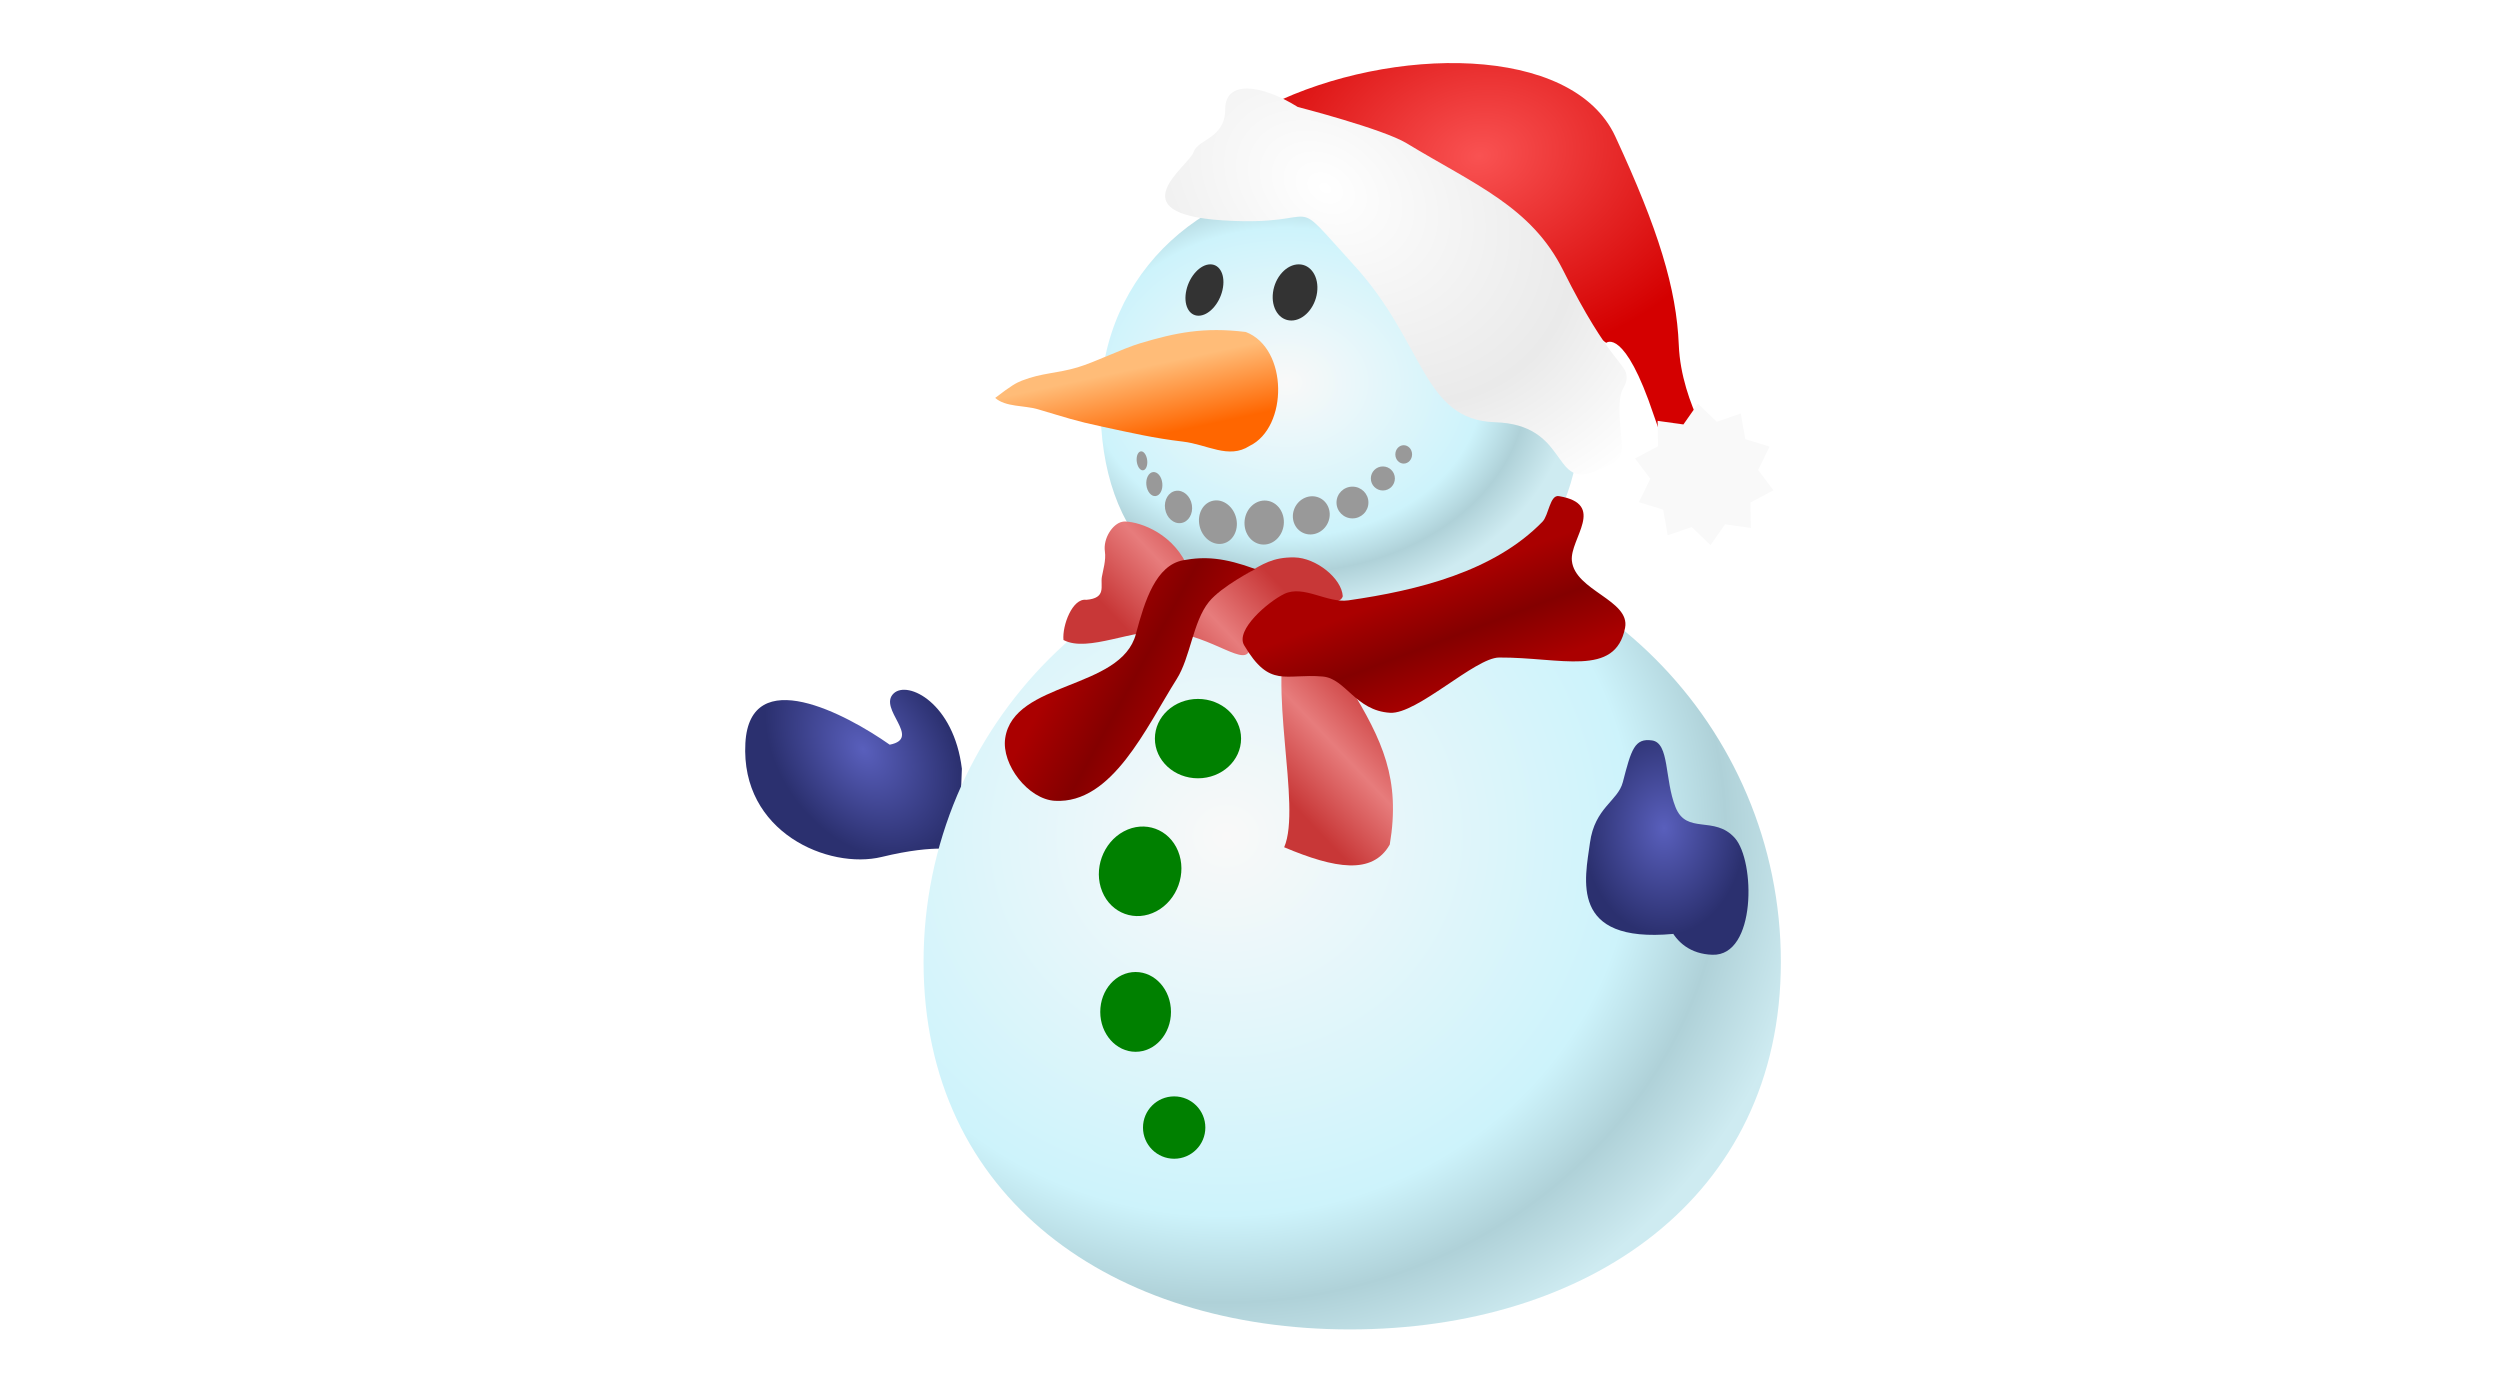
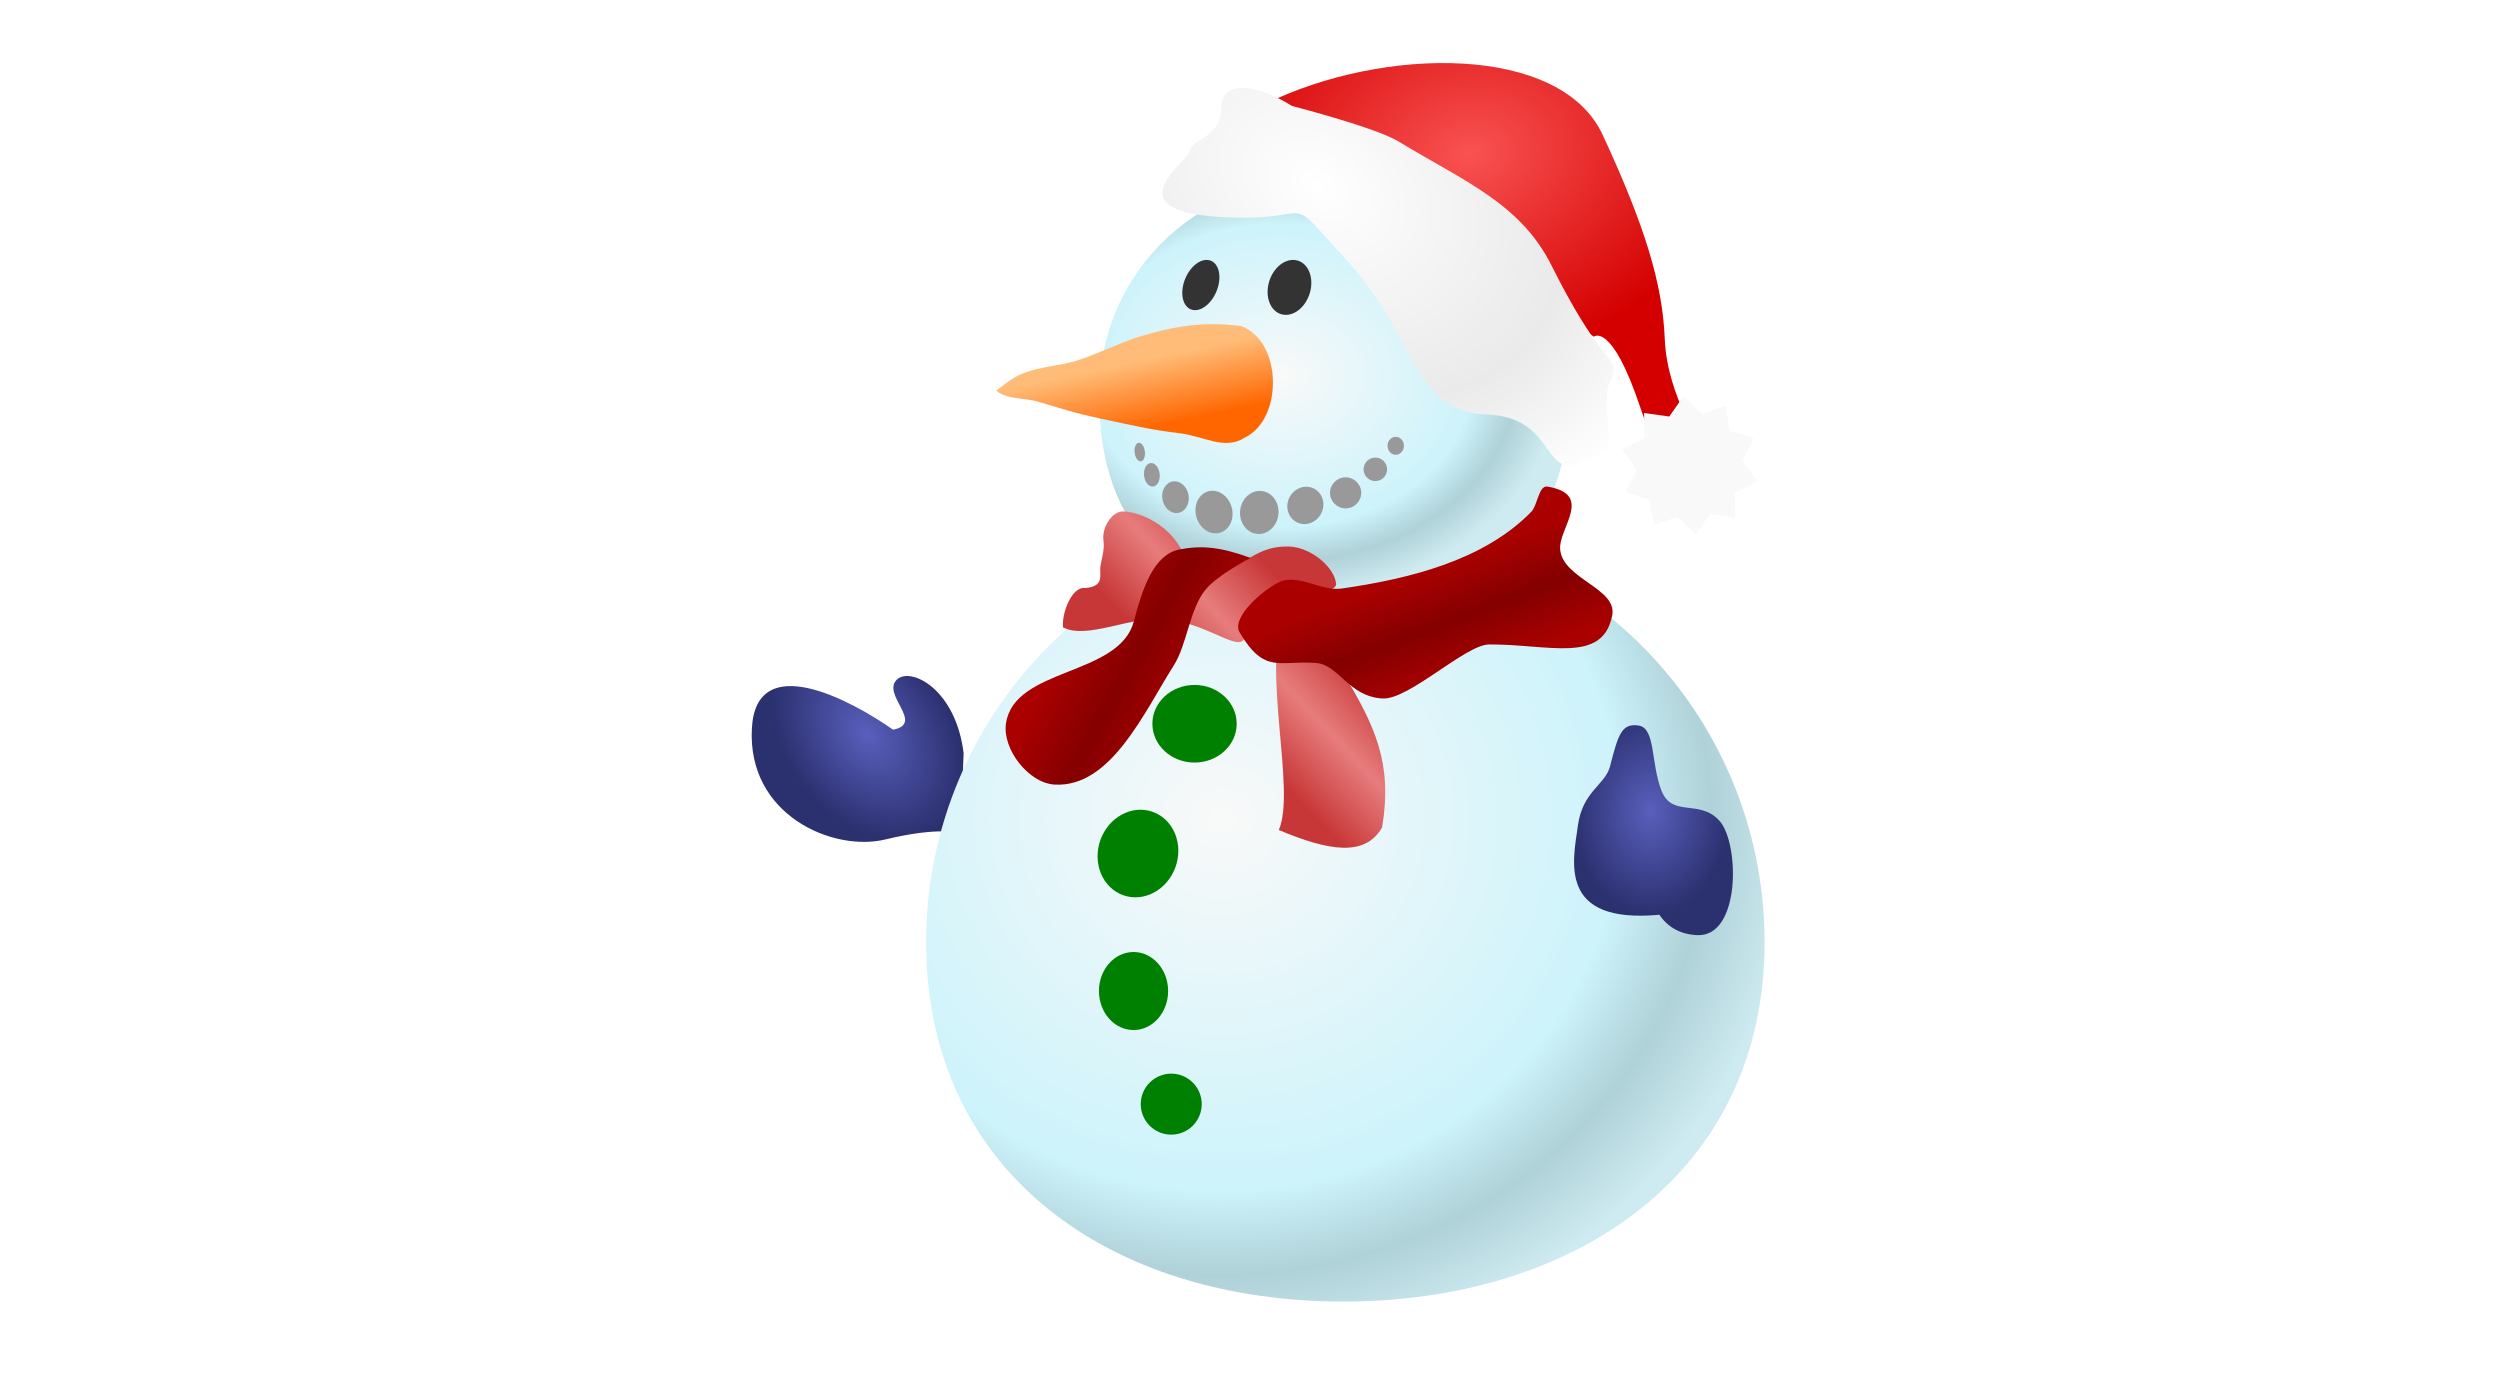
- <svg xmlns="http://www.w3.org/2000/svg" version="1.1" id="Layer_1" viewBox="0 0 768 430" enable-background="new 0 0 768 430" xml:space="preserve">
+ <svg xmlns="http://www.w3.org/2000/svg" version="1.1" id="Layer_1" x="0px" y="0px" width="768px" height="430px" viewBox="0 0 768 430" enable-background="new 0 0 768 430" xml:space="preserve">
  <g transform="translate(-7.67539,-6.68045)">
-     <radialGradient id="SVGID_1_" cx="167.763" cy="192.764" r="23.159" gradientTransform="matrix(0.936 1.2764 -0.9072 0.6653 290.7544 -105.5034)" gradientUnits="userSpaceOnUse">
+     <radialGradient id="SVGID_1_" cx="229.439" cy="230.776" r="22.649" gradientTransform="matrix(0.936 1.2764 0.9072 -0.6653 -150.0078 92.918)" gradientUnits="userSpaceOnUse">
      <stop offset="0" style="stop-color:#595FBC" />
      <stop offset="1" style="stop-color:#2B306F" />
    </radialGradient>
-     <path fill="url(#SVGID_1_)" d="M303.166,242.838c-2.464-20.199-16.61-27.213-20.938-23.155c-5.027,4.713,8.867,13.795-1.232,15.766   c-13.302-9.36-42.965-25.23-44.34-0.493c-1.525,27.444,25.619,38.921,41.876,34.979c17.296-4.192,23.647-1.97,23.647-1.97   L303.166,242.838z" />
-     <radialGradient id="SVGID_2_" cx="403.349" cy="632.672" r="92.541" gradientTransform="matrix(1.9669 -0.073 0.0682 1.8374 -452.1258 -869.4922)" gradientUnits="userSpaceOnUse">
+     <path fill="url(#SVGID_1_)" d="M303.701,238.069c-2.41-19.755-16.245-26.615-20.477-22.646c-4.917,4.61,8.671,13.491-1.205,15.419   c-13.009-9.154-42.02-24.674-43.365-0.481c-1.491,26.84,25.056,38.065,40.955,34.208c16.916-4.099,23.127-1.925,23.127-1.925   L303.701,238.069z" />
+     <radialGradient id="SVGID_2_" cx="427.974" cy="-237.929" r="90.506" gradientTransform="matrix(1.9669 -0.073 -0.0682 -1.8374 -474.8899 -147.6212)" gradientUnits="userSpaceOnUse">
      <stop offset="0" style="stop-color:#F9F9F9" />
      <stop offset="0.685" style="stop-color:#CDF3FB" />
      <stop offset="0.842" style="stop-color:#AFD1D8" />
      <stop offset="1" style="stop-color:#CEEBF1" />
    </radialGradient>
-     <path fill="url(#SVGID_2_)" d="M554.755,302.211c0,72.726-59.652,112.869-132.378,112.869   c-72.727,0-130.985-40.144-130.985-112.869c0-72.727,58.956-131.682,131.681-131.682   C495.798,170.529,554.755,229.486,554.755,302.211z" />
-     <radialGradient id="SVGID_3_" cx="428.069" cy="553.422" r="52.307" gradientTransform="matrix(1.6821 0.0188 -0.0148 1.3241 -309.0427 -616.6907)" gradientUnits="userSpaceOnUse">
+     <path fill="url(#SVGID_2_)" d="M549.755,296.136c0,71.126-58.34,110.385-129.467,110.385c-71.126,0-128.102-39.26-128.102-110.385   c0-71.127,57.659-128.785,128.784-128.785S549.755,225.011,549.755,296.136z" />
+     <radialGradient id="SVGID_3_" cx="457.487" cy="-176.238" r="51.156" gradientTransform="matrix(1.6821 0.0188 0.0148 -1.3241 -365.7645 -119.9746)" gradientUnits="userSpaceOnUse">
      <stop offset="0" style="stop-color:#F9F9F9" />
      <stop offset="0.685" style="stop-color:#CDF3FB" />
      <stop offset="0.842" style="stop-color:#AFD1D8" />
      <stop offset="1" style="stop-color:#CEEBF1" />
    </radialGradient>
-     <path fill="url(#SVGID_3_)" d="M493.443,130.815c0,40.788-22.268,65.571-73.854,66.19c-51.585,0.618-73.853-25.402-73.853-66.19   s33.065-69.673,73.853-69.673C460.379,61.142,493.443,90.027,493.443,130.815z" />
-     <linearGradient id="SVGID_4_" gradientUnits="userSpaceOnUse" x1="173.837" y1="199.732" x2="176.959" y2="214.317" gradientTransform="matrix(1.4373 0 0 1.4373 105.6905 -166.9417)">
+     <path fill="url(#SVGID_3_)" d="M489.792,128.511c0,39.89-21.777,64.128-72.229,64.733c-50.45,0.604-72.229-24.843-72.229-64.733   c0-39.891,32.337-68.141,72.229-68.141C457.455,60.37,489.792,88.619,489.792,128.511z" />
+     <linearGradient id="SVGID_4_" gradientUnits="userSpaceOnUse" x1="206.977" y1="181.837" x2="210.031" y2="167.574" gradientTransform="matrix(1.4373 0 0 -1.4373 57.4396 379.4168)">
      <stop offset="0" style="stop-color:#FFBC78" />
      <stop offset="1" style="stop-color:#FF6600" />
    </linearGradient>
-     <path fill="url(#SVGID_4_)" d="M390.382,108.665c-12.894-1.588-21.615,0.215-32.521,3.492c-5.356,1.608-13.801,5.785-19.163,7.379   c-6.375,1.896-10.867,1.655-17.068,4.059c-1.786,0.692-3.389,1.611-8.232,5.325c3.161,2.825,8.929,2.257,13.057,3.467   c8.791,2.578,11.128,3.506,20.087,5.421c8.503,1.818,15.807,3.521,24.445,4.522c7.589,0.878,14.132,5.498,20.542,1.344   C403.407,137.975,403.478,113.707,390.382,108.665z" />
-     <path fill="#333333" d="M383.222,95.779c-0.997,4.353-4.287,7.886-7.35,7.89c-3.062,0.004-4.736-3.521-3.739-7.875   c0.001-0.005,0.002-0.011,0.004-0.016c0.997-4.353,4.287-7.886,7.349-7.89c3.062-0.005,4.736,3.521,3.739,7.875   C383.224,95.767,383.223,95.774,383.222,95.779z" />
-     <path fill="#333333" d="M412.288,96.517c-0.627,4.761-4.168,8.625-7.909,8.628c-3.742,0.003-6.267-3.854-5.64-8.616   c0-0.003,0-0.008,0-0.013c0.627-4.761,4.168-8.625,7.91-8.628c3.741-0.003,6.268,3.854,5.641,8.615   C412.29,96.509,412.289,96.512,412.288,96.517z" />
-     <path fill="#999999" d="M360.033,147.667c0.309,1.575-0.131,3.113-0.983,3.436c-0.852,0.323-1.794-0.692-2.103-2.268   c-0.001-0.002-0.001-0.005-0.002-0.009c-0.31-1.575,0.131-3.113,0.983-3.436c0.853-0.323,1.794,0.694,2.104,2.268   C360.032,147.661,360.033,147.664,360.033,147.667z" />
-     <path fill="#999999" d="M436.184,153.666c0,2.041-1.654,3.695-3.694,3.695s-3.695-1.654-3.695-3.695   c0-2.041,1.655-3.695,3.695-3.695S436.184,151.625,436.184,153.666z" />
-     <path fill="#999999" d="M428.057,161.055c0,2.694-2.196,4.878-4.903,4.878c-2.708,0-4.905-2.185-4.905-4.878   c0-2.695,2.197-4.879,4.905-4.879C425.861,156.176,428.057,158.36,428.057,161.055z" />
-     <path fill="#999999" d="M364.738,155.142c0.207,2.031-0.723,3.79-2.076,3.932c-1.354,0.142-2.618-1.39-2.824-3.42   c-0.001-0.008-0.001-0.015-0.002-0.023c-0.207-2.03,0.723-3.791,2.076-3.931c1.353-0.141,2.618,1.39,2.824,3.419   C364.736,155.127,364.737,155.135,364.738,155.142z" />
-     <path fill="#999999" d="M373.823,161.824c0.434,2.727-1.056,5.208-3.326,5.54c-2.271,0.333-4.463-1.608-4.896-4.336   c-0.001-0.009-0.002-0.016-0.004-0.025c-0.433-2.727,1.056-5.207,3.327-5.54c2.271-0.333,4.463,1.609,4.896,4.336   C373.82,161.808,373.821,161.817,373.823,161.824z" />
-     <path fill="#999999" d="M412.388,159.375c2.95,0.921,4.497,4.186,3.458,7.292c-1.041,3.107-4.276,4.879-7.226,3.958   c-2.95-0.92-4.498-4.186-3.458-7.292C406.203,160.227,409.438,158.454,412.388,159.375L412.388,159.375z" />
-     <path fill="#999999" d="M441.467,146.273c0.003,1.557-1.147,2.824-2.568,2.826c-1.422,0.003-2.575-1.257-2.578-2.814   c0-0.003,0-0.007,0-0.011c-0.003-1.557,1.147-2.822,2.567-2.825c1.422-0.003,2.576,1.256,2.579,2.814   C441.467,146.266,441.467,146.27,441.467,146.273z" />
-     <path fill="#999999" d="M380.435,160.481c3.123-0.577,6.275,1.915,7.042,5.565c0.767,3.651-1.144,7.078-4.267,7.655   c-0.003,0-0.005,0.001-0.008,0.002c-3.123,0.577-6.276-1.916-7.043-5.566c-0.766-3.651,1.145-7.077,4.267-7.655   C380.429,160.482,380.432,160.481,380.435,160.481z" />
-     <path fill="#999999" d="M396.784,160.479c3.313,0.366,5.665,3.678,5.252,7.396c-0.412,3.718-3.433,6.436-6.746,6.068   c-0.003,0-0.005,0-0.009-0.001c-3.313-0.366-5.665-3.678-5.252-7.396c0.412-3.718,3.432-6.436,6.746-6.069   C396.777,160.478,396.781,160.479,396.784,160.479z" />
-     <path fill="#008000" d="M388.934,233.584c0,6.733-5.927,12.19-13.238,12.19s-13.238-5.457-13.238-12.19   c0-6.735,5.927-12.193,13.238-12.193S388.934,226.848,388.934,233.584z" />
-     <path fill="#008000" d="M369.574,268.127c2.767,6.775-0.206,15.05-6.641,18.485c-6.434,3.433-13.893,0.726-16.66-6.048   c-2.767-6.775,0.206-15.051,6.64-18.485C359.349,258.644,366.808,261.352,369.574,268.127z" />
-     <path fill="#008000" d="M367.4,317.537c0,6.77-4.864,12.256-10.863,12.256s-10.864-5.485-10.864-12.256   c0-6.77,4.863-12.257,10.864-12.257C362.537,305.28,367.4,310.767,367.4,317.537z" />
-     <path fill="#008000" d="M377.957,353.069c0,5.288-4.288,9.577-9.577,9.577c-5.289,0-9.577-4.289-9.577-9.577   c0-5.29,4.288-9.579,9.577-9.579C373.669,343.49,377.957,347.779,377.957,353.069z" />
-     <linearGradient id="SVGID_5_" gradientUnits="userSpaceOnUse" x1="191.423" y1="275.151" x2="213.402" y2="254.306" gradientTransform="matrix(1.4373 0 0 1.4373 105.6905 -166.9417)">
+     <path fill="url(#SVGID_4_)" d="M388.999,106.847c-12.61-1.553-21.14,0.21-31.806,3.415c-5.238,1.573-13.497,5.658-18.742,7.217   c-6.234,1.854-10.627,1.619-16.692,3.97c-1.747,0.677-3.314,1.575-8.051,5.208c3.092,2.763,8.732,2.207,12.77,3.391   c8.598,2.521,10.883,3.429,19.645,5.301c8.316,1.778,15.459,3.444,23.907,4.423c7.422,0.858,13.822,5.377,20.09,1.314   C401.737,135.512,401.806,111.778,388.999,106.847z" />
+     <path fill="#333333" d="M381.996,94.245c-0.975,4.257-4.192,7.712-7.188,7.717c-2.995,0.004-4.632-3.444-3.657-7.702   c0.001-0.005,0.002-0.011,0.004-0.016c0.975-4.257,4.192-7.712,7.188-7.716c2.995-0.005,4.631,3.443,3.657,7.702   C381.998,94.233,381.997,94.24,381.996,94.245z" />
+     <path fill="#333333" d="M410.423,94.967c-0.614,4.656-4.076,8.435-7.736,8.438c-3.66,0.003-6.129-3.769-5.516-8.426   c0-0.003,0-0.007,0-0.013c0.613-4.656,4.076-8.435,7.736-8.438c3.658-0.003,6.131,3.769,5.518,8.426   C410.425,94.959,410.423,94.962,410.423,94.967z" />
+     <path fill="#999999" d="M359.317,144.991c0.302,1.541-0.128,3.045-0.961,3.361c-0.833,0.316-1.754-0.677-2.057-2.218   c-0.001-0.002-0.001-0.005-0.002-0.009c-0.303-1.54,0.128-3.044,0.961-3.36c0.834-0.316,1.754,0.679,2.058,2.218   C359.316,144.985,359.317,144.988,359.317,144.991z" />
+     <path fill="#999999" d="M433.793,150.858c0,1.996-1.617,3.614-3.612,3.614s-3.614-1.618-3.614-3.614s1.619-3.614,3.614-3.614   S433.793,148.862,433.793,150.858z" />
+     <path fill="#999999" d="M425.844,158.085c0,2.635-2.147,4.771-4.795,4.771c-2.648,0-4.797-2.137-4.797-4.771   c0-2.636,2.148-4.771,4.797-4.771C423.697,153.313,425.844,155.449,425.844,158.085z" />
+     <path fill="#999999" d="M363.919,152.302c0.203,1.987-0.707,3.707-2.03,3.846c-1.324,0.139-2.561-1.359-2.762-3.345   c-0.001-0.007-0.001-0.015-0.002-0.022c-0.203-1.985,0.707-3.708,2.03-3.845c1.323-0.138,2.56,1.36,2.762,3.344   C363.917,152.287,363.918,152.295,363.919,152.302z" />
+     <path fill="#999999" d="M372.804,158.837c0.424,2.667-1.033,5.094-3.252,5.418c-2.221,0.326-4.365-1.573-4.789-4.241   c-0.001-0.009-0.002-0.016-0.004-0.024c-0.423-2.667,1.033-5.092,3.253-5.418c2.221-0.326,4.365,1.573,4.789,4.24   C372.801,158.821,372.802,158.83,372.804,158.837z" />
+     <path fill="#999999" d="M410.52,156.442c2.885,0.901,4.397,4.094,3.382,7.131c-1.018,3.039-4.182,4.772-7.066,3.871   c-2.886-0.9-4.398-4.094-3.383-7.132C404.471,157.275,407.635,155.541,410.52,156.442L410.52,156.442z" />
+     <path fill="#999999" d="M438.96,143.628c0.003,1.522-1.122,2.762-2.512,2.764c-1.391,0.002-2.519-1.229-2.521-2.752   c0-0.002,0-0.006,0-0.01c-0.003-1.523,1.122-2.76,2.511-2.763c1.391-0.003,2.52,1.229,2.522,2.752   C438.96,143.621,438.96,143.625,438.96,143.628z" />
+     <path fill="#999999" d="M379.271,157.524c3.054-0.564,6.137,1.873,6.887,5.442c0.75,3.571-1.119,6.922-4.173,7.486   c-0.003,0-0.005,0.001-0.008,0.002c-3.054,0.564-6.138-1.874-6.888-5.443c-0.749-3.571,1.12-6.921,4.173-7.486   C379.264,157.525,379.268,157.524,379.271,157.524z" />
+     <path fill="#999999" d="M395.259,157.522c3.24,0.357,5.54,3.597,5.138,7.233c-0.403,3.636-3.358,6.294-6.598,5.935   c-0.004,0-0.006,0-0.01-0.001c-3.24-0.358-5.54-3.597-5.137-7.233s3.356-6.294,6.598-5.936   C395.253,157.52,395.256,157.522,395.259,157.522z" />
+     <path fill="#008000" d="M387.583,229.017c0,6.586-5.797,11.923-12.947,11.923c-7.15,0-12.946-5.337-12.946-11.923   c0-6.587,5.796-11.924,12.946-11.924C381.786,217.093,387.583,222.43,387.583,229.017z" />
+     <path fill="#008000" d="M368.648,262.802c2.706,6.626-0.202,14.718-6.495,18.078c-6.292,3.357-13.587,0.71-16.293-5.915   c-2.706-6.626,0.202-14.721,6.494-18.079C358.649,253.526,365.943,256.176,368.648,262.802z" />
+     <path fill="#008000" d="M366.522,311.124c0,6.621-4.757,11.986-10.624,11.986c-5.867,0-10.625-5.364-10.625-11.986   c0-6.62,4.756-11.987,10.625-11.987C361.766,299.137,366.522,304.504,366.522,311.124z" />
+     <path fill="#008000" d="M376.847,345.874c0,5.172-4.193,9.367-9.366,9.367s-9.367-4.195-9.367-9.367   c0-5.173,4.194-9.368,9.367-9.368S376.847,340.701,376.847,345.874z" />
+     <linearGradient id="SVGID_5_" gradientUnits="userSpaceOnUse" x1="224.179" y1="108.077" x2="245.674" y2="128.463" gradientTransform="matrix(1.4373 0 0 -1.4373 57.4396 379.4168)">
      <stop offset="0" style="stop-color:#C83737" />
      <stop offset="0.5" style="stop-color:#E77C7C" />
      <stop offset="1" style="stop-color:#C83737" />
    </linearGradient>
-     <path fill="url(#SVGID_5_)" d="M402.172,266.957c15.618,6.594,27.139,8.536,32.442-0.828c3.385-20.144-2.293-32.03-12.237-48.422   c-5.057-1.309-10.532-19.493-9.671-23.641s6.512-1.059,7.472-4.199c-0.315-5.534-8.218-11.844-14.896-11.949   c-6.678-0.104-9.79,2.178-14.3,4.691c-5.733,3.195-15.203,6.302-18.06-0.908c-4.343-10.957-14.672-14.618-19.563-14.812   c-0.326-0.013-0.615,0.031-0.914,0.087c-2.906,0.541-5.939,5.054-5.345,9.131c0.384,2.633-0.565,5.725-0.926,7.764   c-0.508,2.877,1.512,6.542-4.787,7.077c-4.261-0.612-7.435,7.912-7.013,12.345c7.562,4.004,21.62-3.691,32.136-2.613   c13.984,1.434,24.128,11.532,25.098,5.199c2.101-13.731,16.323-16.958,12.261-7.073   C396.637,216.391,407.656,254.271,402.172,266.957L402.172,266.957z" />
-     <linearGradient id="SVGID_6_" gradientUnits="userSpaceOnUse" x1="161.765" y1="258.282" x2="187.202" y2="272.34" gradientTransform="matrix(1.4373 0 0 1.4373 105.6905 -166.9417)">
+     <path fill="url(#SVGID_5_)" d="M400.529,261.657c15.275,6.449,26.542,8.348,31.729-0.81c3.311-19.701-2.243-31.326-11.969-47.357   c-4.945-1.28-10.299-19.063-9.457-23.121s6.369-1.036,7.307-4.106c-0.308-5.413-8.036-11.583-14.567-11.687   c-6.531-0.101-9.575,2.13-13.985,4.588c-5.607,3.125-14.869,6.163-17.663-0.888c-4.247-10.716-14.349-14.297-19.132-14.486   c-0.319-0.013-0.602,0.031-0.894,0.085c-2.842,0.529-5.808,4.943-5.227,8.931c0.375,2.575-0.553,5.599-0.906,7.593   c-0.497,2.813,1.479,6.398-4.682,6.921c-4.167-0.598-7.271,7.738-6.859,12.073c7.396,3.916,21.145-3.61,31.429-2.556   c13.677,1.403,23.598,11.279,24.546,5.085c2.054-13.429,15.964-16.585,11.99-6.917C395.115,212.203,405.892,249.25,400.529,261.657   L400.529,261.657z" />
+     <linearGradient id="SVGID_6_" gradientUnits="userSpaceOnUse" x1="195.171" y1="124.575" x2="220.048" y2="110.826" gradientTransform="matrix(1.4373 0 0 -1.4373 57.4396 379.4168)">
      <stop offset="0" style="stop-color:#AA0000" />
      <stop offset="0.5" style="stop-color:#840000" />
      <stop offset="1" style="stop-color:#AA0000" />
    </linearGradient>
-     <path fill="url(#SVGID_6_)" d="M393.323,181.501c-9.549-3.516-15.47-3.956-22.17-2.71c-8.376,1.557-11.801,12.342-14.533,22.663   c-4.559,17.219-37.571,14.399-40.152,32.023c-1.186,8.096,7.105,18.749,15.272,19.214c17.622,1.004,28.015-22.521,37.442-37.443   c4.189-6.63,4.94-17.534,9.853-23.647C382.918,186.771,393.323,181.501,393.323,181.501L393.323,181.501z" />
-     <linearGradient id="SVGID_7_" gradientUnits="userSpaceOnUse" x1="234.866" y1="246.635" x2="243.496" y2="269.417" gradientTransform="matrix(1.4373 0 0 1.4373 105.6905 -166.9417)">
+     <path fill="url(#SVGID_6_)" d="M391.875,178.081c-9.339-3.439-15.129-3.869-21.682-2.651c-8.192,1.523-11.541,12.071-14.213,22.165   c-4.459,16.84-36.745,14.082-39.269,31.319c-1.16,7.917,6.949,18.335,14.936,18.791c17.234,0.981,27.399-22.025,36.619-36.62   c4.097-6.484,4.831-17.148,9.636-23.126C381.699,183.235,391.875,178.081,391.875,178.081L391.875,178.081z" />
+     <linearGradient id="SVGID_7_" gradientUnits="userSpaceOnUse" x1="266.666" y1="135.968" x2="275.106" y2="113.686" gradientTransform="matrix(1.4373 0 0 -1.4373 57.4396 379.4168)">
      <stop offset="0" style="stop-color:#AA0000" />
      <stop offset="0.5" style="stop-color:#840000" />
      <stop offset="1" style="stop-color:#AA0000" />
    </linearGradient>
-     <path fill="url(#SVGID_7_)" d="M402.191,189.137c5.944-2.871,13.172,2.909,19.707,1.971c21.22-3.046,44.65-8.786,59.61-24.14   c1.959-2.01,2.279-8.345,5.046-7.882c14.778,2.466,3.327,13.08,4.001,19.851c0.919,9.211,18.003,12.107,16.343,20.617   c-2.988,15.315-19.811,9.016-38.7,9.118c-7.357,0.04-25.211,17.479-33.49,16.977c-10.646-0.644-13.638-10.528-20.694-11.14   c-11.564-1-16.245,3.764-24.14-9.607C387.095,200.196,397.269,191.515,402.191,189.137z" />
-     <radialGradient id="SVGID_8_" cx="307.933" cy="-3.526" r="47.991" gradientTransform="matrix(0.2487 1.3237 -1.7701 0.3325 379.2746 -351.829)" gradientUnits="userSpaceOnUse">
+     <path fill="url(#SVGID_7_)" d="M400.547,185.549c5.812-2.808,12.882,2.845,19.273,1.928c20.753-2.979,43.668-8.593,58.299-23.609   c1.916-1.966,2.229-8.162,4.936-7.708c14.452,2.412,3.254,12.792,3.912,19.414c0.899,9.009,17.607,11.841,15.983,20.164   c-2.922,14.978-19.375,8.818-37.849,8.917c-7.194,0.04-24.656,17.095-32.753,16.604c-10.412-0.63-13.338-10.296-20.239-10.895   c-11.31-0.978-15.887,3.682-23.608-9.396C385.784,196.365,395.734,187.874,400.547,185.549z" />
+     <radialGradient id="SVGID_8_" cx="380.083" cy="450.666" r="46.935" gradientTransform="matrix(0.2487 1.3237 1.7701 -0.3325 -433.1113 -299.2881)" gradientUnits="userSpaceOnUse">
      <stop offset="0" style="stop-color:#F95252" />
      <stop offset="1" style="stop-color:#D40000" />
    </radialGradient>
-     <path fill="url(#SVGID_8_)" d="M397.991,38.846c36.928-18.114,92.666-18.812,105.902,9.755   c13.238,28.565,18.812,46.681,19.509,64.099c0.735,18.379,12.542,34.836,12.542,34.836l-8.36,4.876c0,0-4.877,2.788-11.845-18.115   c-9.044-27.132-14.632-22.295-14.632-22.295" />
-     <path fill="#F9F9F9" d="M545.542,168.864l-7.934-1.106l-4.472,6.387l-5.767-5.559l-7.372,2.539l-1.397-7.887l-7.456-2.279   l3.505-7.203l-4.693-6.226l7.069-3.768l-0.137-7.796l7.934,1.107l4.471-6.388l5.768,5.559l7.372-2.539l1.398,7.887l7.456,2.279   l-3.506,7.203l4.693,6.227l-7.069,3.768L545.542,168.864z" />
-     <radialGradient id="SVGID_9_" cx="222.878" cy="95.175" r="49.322" gradientTransform="matrix(2.1522 1.3868 -1.0059 1.5611 30.848 -393.2295)" gradientUnits="userSpaceOnUse">
+     <path fill="url(#SVGID_8_)" d="M396.44,38.565c36.115-17.715,90.627-18.398,103.572,9.54   c12.947,27.937,18.397,45.654,19.079,62.689c0.72,17.975,12.267,34.069,12.267,34.069l-8.177,4.769c0,0-4.77,2.727-11.584-17.716   c-8.845-26.536-14.31-21.805-14.31-21.805" />
+     <path fill="#F9F9F9" d="M540.745,165.722l-7.76-1.082l-4.373,6.246l-5.641-5.436l-7.21,2.482l-1.365-7.713l-7.292-2.229   l3.428-7.044l-4.591-6.089l6.914-3.685l-0.134-7.625l7.759,1.083l4.373-6.248l5.642,5.437l7.21-2.483l1.366,7.714l7.292,2.229   l-3.429,7.045l4.59,6.09l-6.913,3.685L540.745,165.722z" />
+     <radialGradient id="SVGID_9_" cx="259.575" cy="315.358" r="48.237" gradientTransform="matrix(2.1522 1.3868 1.0059 -1.5611 -463.0057 195.9151)" gradientUnits="userSpaceOnUse">
      <stop offset="0" style="stop-color:#FFFFFF" />
      <stop offset="0.654" style="stop-color:#EAEAEA" />
      <stop offset="1" style="stop-color:#FFFFFF" />
    </radialGradient>
-     <path fill="url(#SVGID_9_)" d="M406.352,39.544c-11.147-6.967-22.295-8.361-22.295,0.697c0,9.058-8.361,9.057-9.754,13.238   c-1.395,4.18-23.689,18.812,9.058,20.902c32.745,2.09,18.812-9.754,40.411,13.935c21.599,23.689,20.901,47.377,43.196,48.074   c22.296,0.696,17.583,19.969,29.96,15.328c11.147-4.181,9.058-4.877,8.36-16.025c-0.696-11.147,2.091-9.057,2.091-13.238   c0-4.18-5.241-4.209-19.509-32.746c-9.755-19.509-27.208-26.36-48.074-39.017C432.524,46.281,406.352,39.544,406.352,39.544z" />
-     <radialGradient id="SVGID_10_" cx="287.483" cy="271.462" r="17.357" gradientTransform="matrix(1.4373 0 0 1.8998 105.6905 -254.6259)" gradientUnits="userSpaceOnUse">
+     <path fill="url(#SVGID_9_)" d="M404.617,39.247c-10.901-6.814-21.804-8.177-21.804,0.682s-8.178,8.858-9.54,12.947   c-1.364,4.088-23.168,18.398,8.859,20.442c32.025,2.044,18.399-9.539,39.522,13.628c21.123,23.168,20.441,46.335,42.246,47.016   s17.196,19.53,29.301,14.991c10.901-4.089,8.858-4.77,8.176-15.672c-0.681-10.902,2.044-8.858,2.044-12.947   c0-4.087-5.125-4.116-19.079-32.025c-9.54-19.08-26.609-25.781-47.016-38.159C430.213,45.836,404.617,39.247,404.617,39.247z" />
+     <radialGradient id="SVGID_10_" cx="318.124" cy="125.278" r="16.975" gradientTransform="matrix(1.4373 0 0 -1.8998 57.4396 493.9302)" gradientUnits="userSpaceOnUse">
      <stop offset="0" style="stop-color:#595FBC" />
      <stop offset="1" style="stop-color:#2B306F" />
    </radialGradient>
-     <path fill="url(#SVGID_10_)" d="M529.875,268.942c0,0-7.722-1.717-10.432,7.397c-2.709,9.113,0.748,23.214,14.288,23.647   c13.539,0.434,13.17-28.85,6.874-35.881c-6.295-7.03-14.8-0.924-18.205-9.445c-3.406-8.52-1.82-19.722-7.204-20.517   c-5.383-0.794-6.408,2.827-8.987,12.811c-1.515,5.863-8.636,7.778-10.102,18.667c-1.468,10.89-6.531,30.917,25.552,27.962" />
+     <path fill="url(#SVGID_10_)" d="M525.422,263.598c0,0-7.552-1.68-10.202,7.233c-2.649,8.913,0.731,22.704,13.974,23.127   c13.241,0.426,12.88-28.216,6.723-35.091c-6.156-6.876-14.475-0.904-17.805-9.237c-3.331-8.333-1.78-19.288-7.046-20.065   c-5.264-0.777-6.267,2.764-8.789,12.528c-1.481,5.734-8.446,7.607-9.88,18.257c-1.436,10.649-6.388,30.236,24.99,27.347" />
  </g>
</svg>
